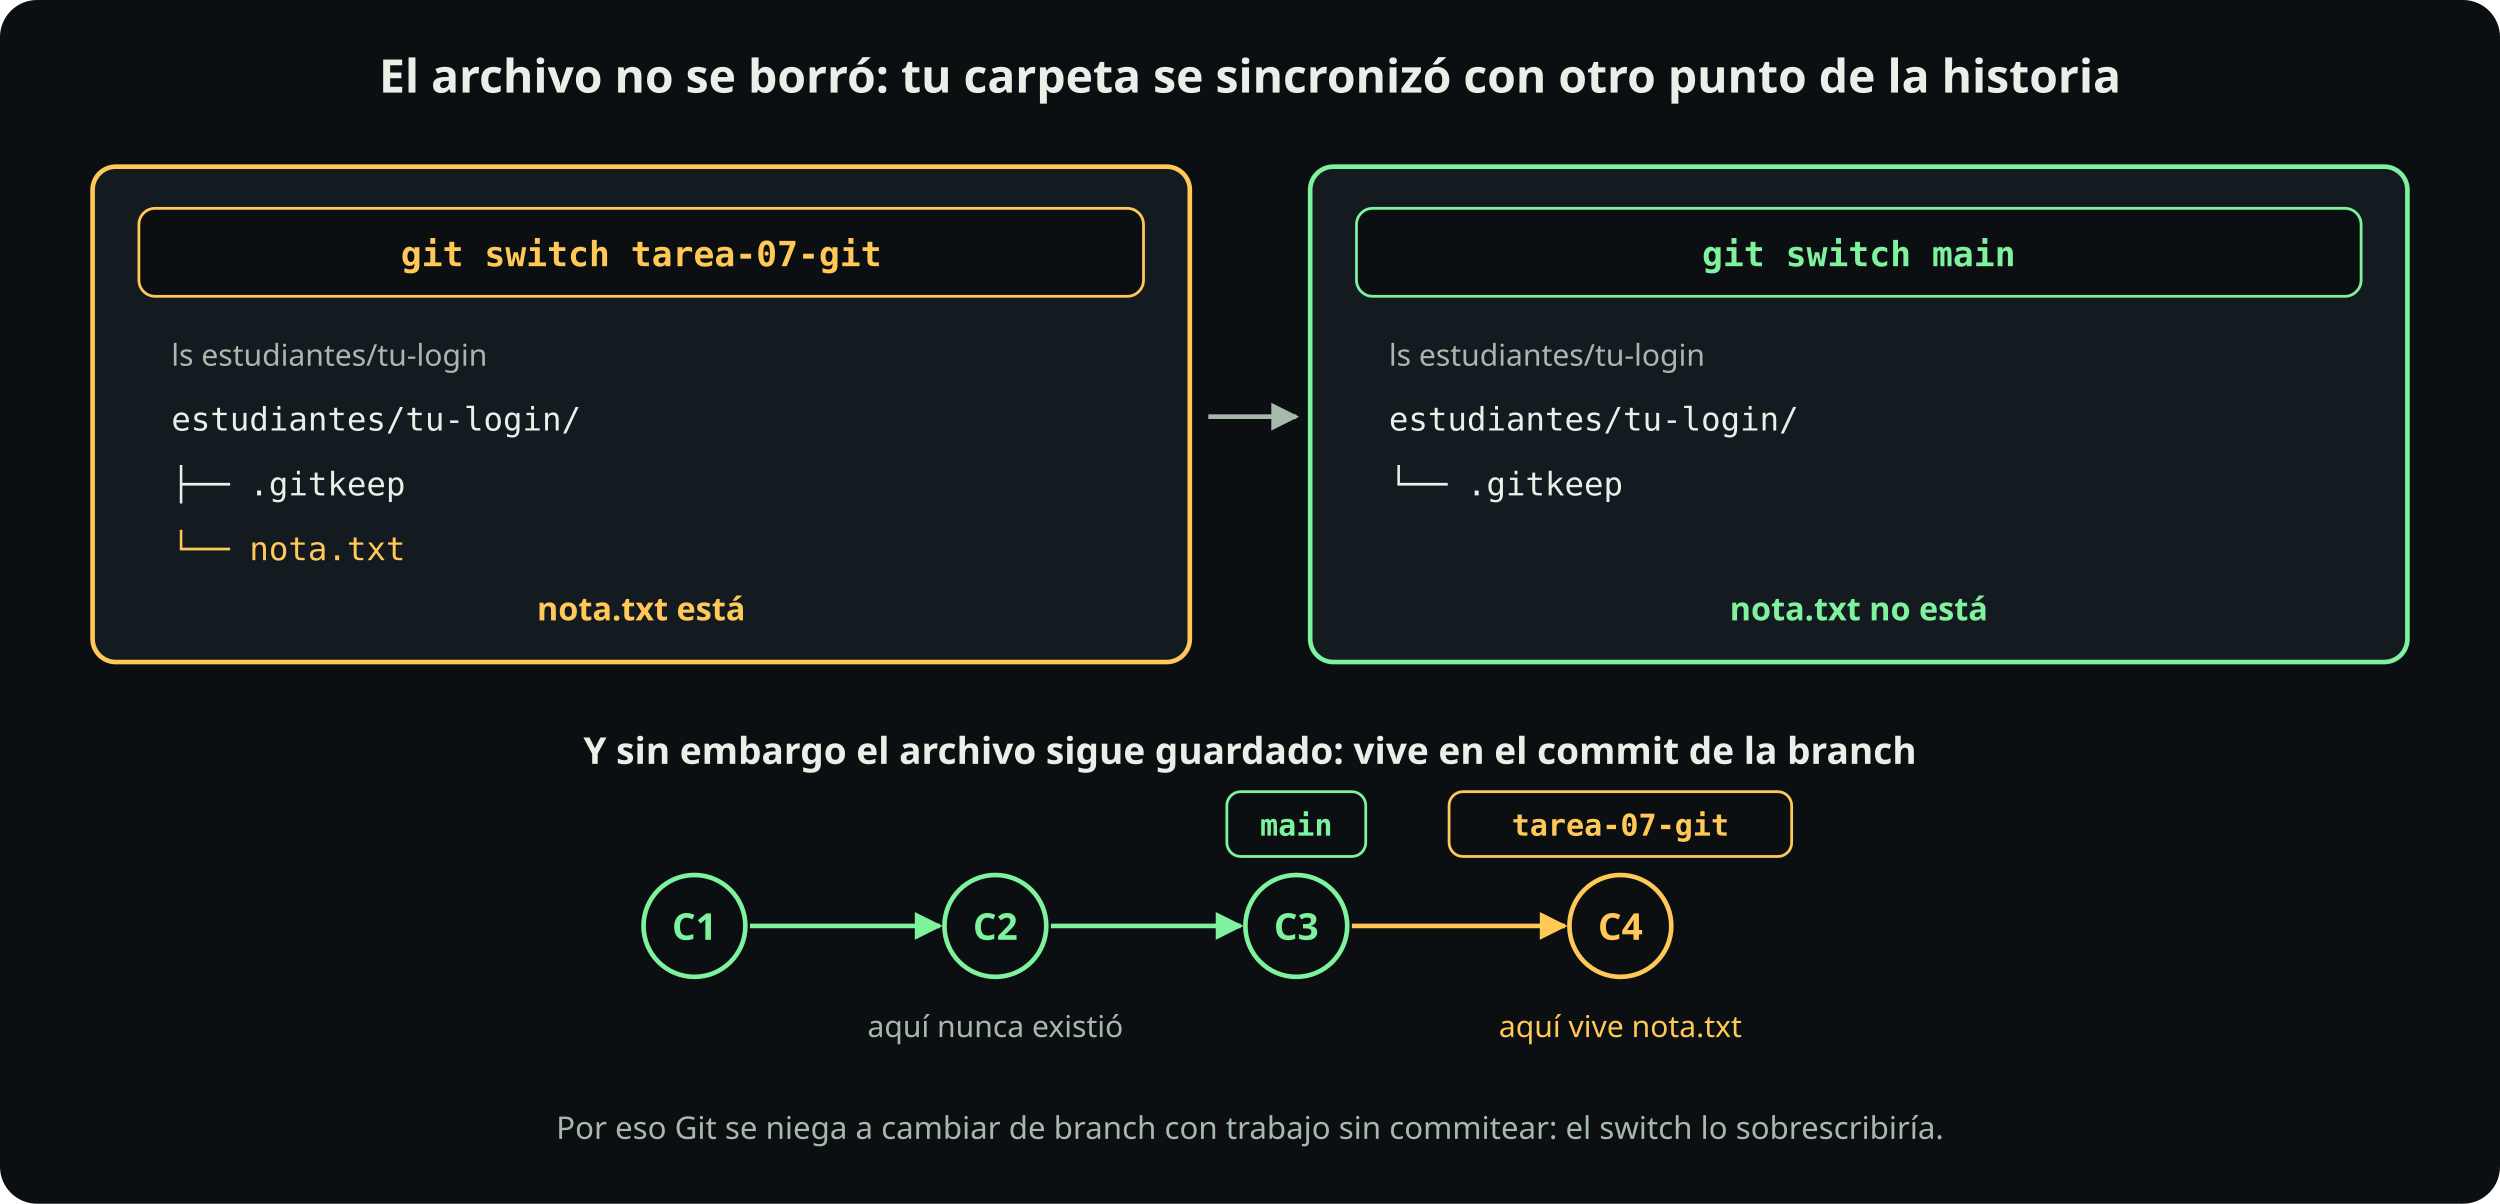
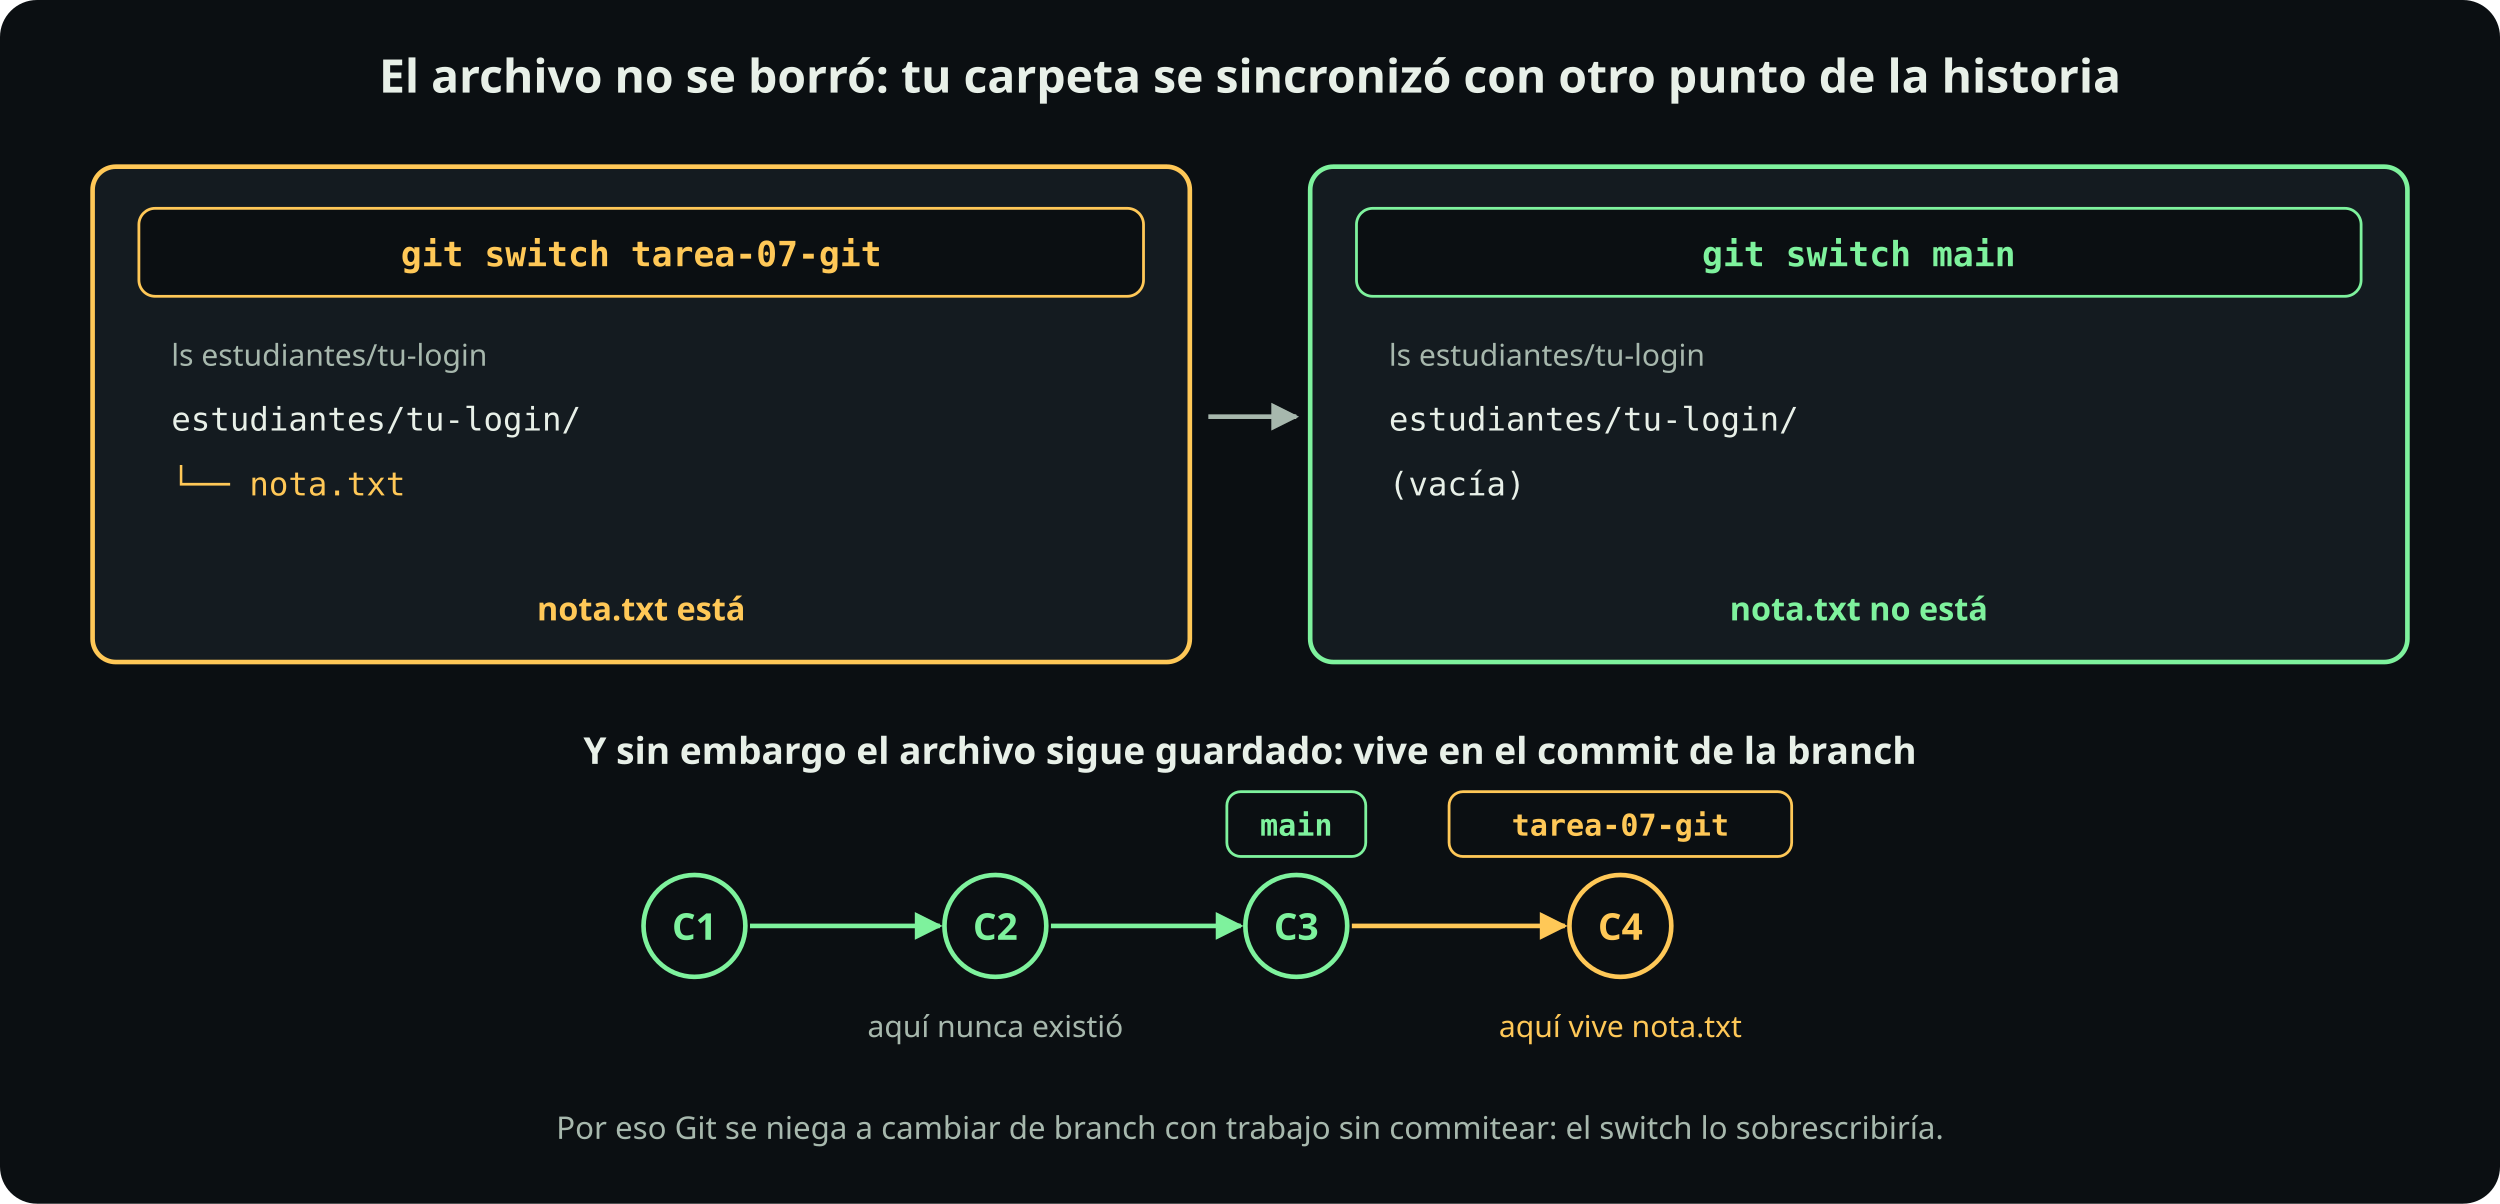
<svg xmlns="http://www.w3.org/2000/svg" width="1080" height="520" viewBox="0 0 1080 520" role="img" aria-label="La misma carpeta vista desde dos branches. A la izquierda, parado en la branch de tarea, el listado muestra el archivo de trabajo. A la derecha, despues de cambiarse a main, el mismo listado ya no lo muestra. Abajo, la cadena de commits explica por que: el archivo vive en el commit de la branch, y main nunca lo tuvo">
  <rect x="0" y="0" width="1080" height="520" rx="16" fill="#0b0f12" />
  <defs>
    <marker id="f4a7a63" viewBox="0 0 10 10" refX="9" refY="5" markerWidth="6" markerHeight="6" orient="auto-start-reverse">
      <path d="M 0 0 L 10 5 L 0 10 z" fill="#4a7a63" />
    </marker>
    <marker id="f7ef29d" viewBox="0 0 10 10" refX="9" refY="5" markerWidth="6" markerHeight="6" orient="auto-start-reverse">
      <path d="M 0 0 L 10 5 L 0 10 z" fill="#7ef29d" />
    </marker>
    <marker id="fffc857" viewBox="0 0 10 10" refX="9" refY="5" markerWidth="6" markerHeight="6" orient="auto-start-reverse">
      <path d="M 0 0 L 10 5 L 0 10 z" fill="#ffc857" />
    </marker>
    <marker id="f6fd8e8" viewBox="0 0 10 10" refX="9" refY="5" markerWidth="6" markerHeight="6" orient="auto-start-reverse">
      <path d="M 0 0 L 10 5 L 0 10 z" fill="#6fd8e8" />
    </marker>
    <marker id="fc9a7ff" viewBox="0 0 10 10" refX="9" refY="5" markerWidth="6" markerHeight="6" orient="auto-start-reverse">
      <path d="M 0 0 L 10 5 L 0 10 z" fill="#c9a7ff" />
    </marker>
    <marker id="fff8a7a" viewBox="0 0 10 10" refX="9" refY="5" markerWidth="6" markerHeight="6" orient="auto-start-reverse">
      <path d="M 0 0 L 10 5 L 0 10 z" fill="#ff8a7a" />
    </marker>
    <marker id="fa7b8ad" viewBox="0 0 10 10" refX="9" refY="5" markerWidth="6" markerHeight="6" orient="auto-start-reverse">
      <path d="M 0 0 L 10 5 L 0 10 z" fill="#a7b8ad" />
    </marker>
    <marker id="fe8f0e8" viewBox="0 0 10 10" refX="9" refY="5" markerWidth="6" markerHeight="6" orient="auto-start-reverse">
      <path d="M 0 0 L 10 5 L 0 10 z" fill="#e8f0e8" />
    </marker>
  </defs>
  <text x="540.0" y="40" fill="#e8f0e8" font-family="system-ui, sans-serif" font-size="20" font-weight="600" text-anchor="middle">El archivo no se borró: tu carpeta se sincronizó con otro punto de la historia</text>
  <rect x="40" y="72" width="474" height="214" rx="10" fill="#141b20" stroke="#ffc857" stroke-width="2" />
  <rect x="60" y="90" width="434" height="38" rx="7" fill="#0b0f12" stroke="#ffc857" stroke-width="1.2" />
  <text x="277" y="115" fill="#ffc857" font-family="ui-monospace, SFMono-Regular, Menlo, monospace" font-size="15" font-weight="600" text-anchor="middle">git switch tarea-07-git</text>
  <text x="74" y="158" fill="#a7b8ad" font-family="system-ui, sans-serif" font-size="13" font-weight="normal" text-anchor="start">ls estudiantes/tu-login</text>
  <text x="74" y="186" fill="#e8f0e8" font-family="ui-monospace, SFMono-Regular, Menlo, monospace" font-size="14" font-weight="normal" text-anchor="start">estudiantes/tu-login/</text>
-   <text x="74" y="214" fill="#e8f0e8" font-family="ui-monospace, SFMono-Regular, Menlo, monospace" font-size="14" font-weight="normal" text-anchor="start">├── .gitkeep</text>
-   <text x="74" y="242" fill="#ffc857" font-family="ui-monospace, SFMono-Regular, Menlo, monospace" font-size="14" font-weight="normal" text-anchor="start">└── nota.txt</text>
+   <text x="74" y="214" fill="#ffc857" font-family="ui-monospace, SFMono-Regular, Menlo, monospace" font-size="14" font-weight="normal" text-anchor="start">└── nota.txt</text>
  <text x="277" y="268" fill="#ffc857" font-family="system-ui, sans-serif" font-size="14" font-weight="600" text-anchor="middle">nota.txt está</text>
  <rect x="566" y="72" width="474" height="214" rx="10" fill="#141b20" stroke="#7ef29d" stroke-width="2" />
  <rect x="586" y="90" width="434" height="38" rx="7" fill="#0b0f12" stroke="#7ef29d" stroke-width="1.2" />
  <text x="803" y="115" fill="#7ef29d" font-family="ui-monospace, SFMono-Regular, Menlo, monospace" font-size="15" font-weight="600" text-anchor="middle">git switch main</text>
  <text x="600" y="158" fill="#a7b8ad" font-family="system-ui, sans-serif" font-size="13" font-weight="normal" text-anchor="start">ls estudiantes/tu-login</text>
  <text x="600" y="186" fill="#e8f0e8" font-family="ui-monospace, SFMono-Regular, Menlo, monospace" font-size="14" font-weight="normal" text-anchor="start">estudiantes/tu-login/</text>
-   <text x="600" y="214" fill="#e8f0e8" font-family="ui-monospace, SFMono-Regular, Menlo, monospace" font-size="14" font-weight="normal" text-anchor="start">└── .gitkeep</text>
+   <text x="600" y="214" fill="#e8f0e8" font-family="ui-monospace, SFMono-Regular, Menlo, monospace" font-size="14" font-weight="normal" text-anchor="start">(vacía)</text>
  <text x="803" y="268" fill="#7ef29d" font-family="system-ui, sans-serif" font-size="14" font-weight="600" text-anchor="middle">nota.txt no está</text>
  <line x1="522" y1="180" x2="560" y2="180" stroke="#a7b8ad" stroke-width="2" marker-end="url(#fa7b8ad)" />
  <text x="540.0" y="330" fill="#e8f0e8" font-family="system-ui, sans-serif" font-size="16" font-weight="600" text-anchor="middle">Y sin embargo el archivo sigue guardado: vive en el commit de la branch</text>
  <circle cx="300" cy="400" r="22" fill="#0b0f12" stroke="#7ef29d" stroke-width="2" />
  <text x="300" y="406" fill="#7ef29d" font-family="system-ui, sans-serif" font-size="16" font-weight="600" text-anchor="middle">C1</text>
  <circle cx="430" cy="400" r="22" fill="#0b0f12" stroke="#7ef29d" stroke-width="2" />
  <text x="430" y="406" fill="#7ef29d" font-family="system-ui, sans-serif" font-size="16" font-weight="600" text-anchor="middle">C2</text>
  <line x1="324" y1="400" x2="406" y2="400" stroke="#7ef29d" stroke-width="2" marker-end="url(#f7ef29d)" />
  <circle cx="560" cy="400" r="22" fill="#0b0f12" stroke="#7ef29d" stroke-width="2" />
  <text x="560" y="406" fill="#7ef29d" font-family="system-ui, sans-serif" font-size="16" font-weight="600" text-anchor="middle">C3</text>
  <line x1="454" y1="400" x2="536" y2="400" stroke="#7ef29d" stroke-width="2" marker-end="url(#f7ef29d)" />
  <rect x="530.0" y="342" width="60" height="28" rx="6" fill="#0b0f12" stroke="#7ef29d" stroke-width="1.2" />
  <text x="560" y="361" fill="#7ef29d" font-family="ui-monospace, SFMono-Regular, Menlo, monospace" font-size="13" font-weight="600" text-anchor="middle">main</text>
  <circle cx="700" cy="400" r="22" fill="#0b0f12" stroke="#ffc857" stroke-width="2" />
  <text x="700" y="406" fill="#ffc857" font-family="system-ui, sans-serif" font-size="16" font-weight="600" text-anchor="middle">C4</text>
  <line x1="584" y1="400" x2="676" y2="400" stroke="#ffc857" stroke-width="2" marker-end="url(#fffc857)" />
  <rect x="626.0" y="342" width="148" height="28" rx="6" fill="#0b0f12" stroke="#ffc857" stroke-width="1.2" />
  <text x="700" y="361" fill="#ffc857" font-family="ui-monospace, SFMono-Regular, Menlo, monospace" font-size="13" font-weight="600" text-anchor="middle">tarea-07-git</text>
  <text x="700" y="448" fill="#ffc857" font-family="system-ui, sans-serif" font-size="13" font-weight="normal" text-anchor="middle">aquí vive nota.txt</text>
  <text x="430" y="448" fill="#a7b8ad" font-family="system-ui, sans-serif" font-size="13" font-weight="normal" text-anchor="middle">aquí nunca existió</text>
  <text x="540.0" y="492" fill="#a7b8ad" font-family="system-ui, sans-serif" font-size="13.5" font-weight="normal" text-anchor="middle">Por eso Git se niega a cambiar de branch con trabajo sin commitear: el switch lo sobrescribiría.</text>
</svg>
